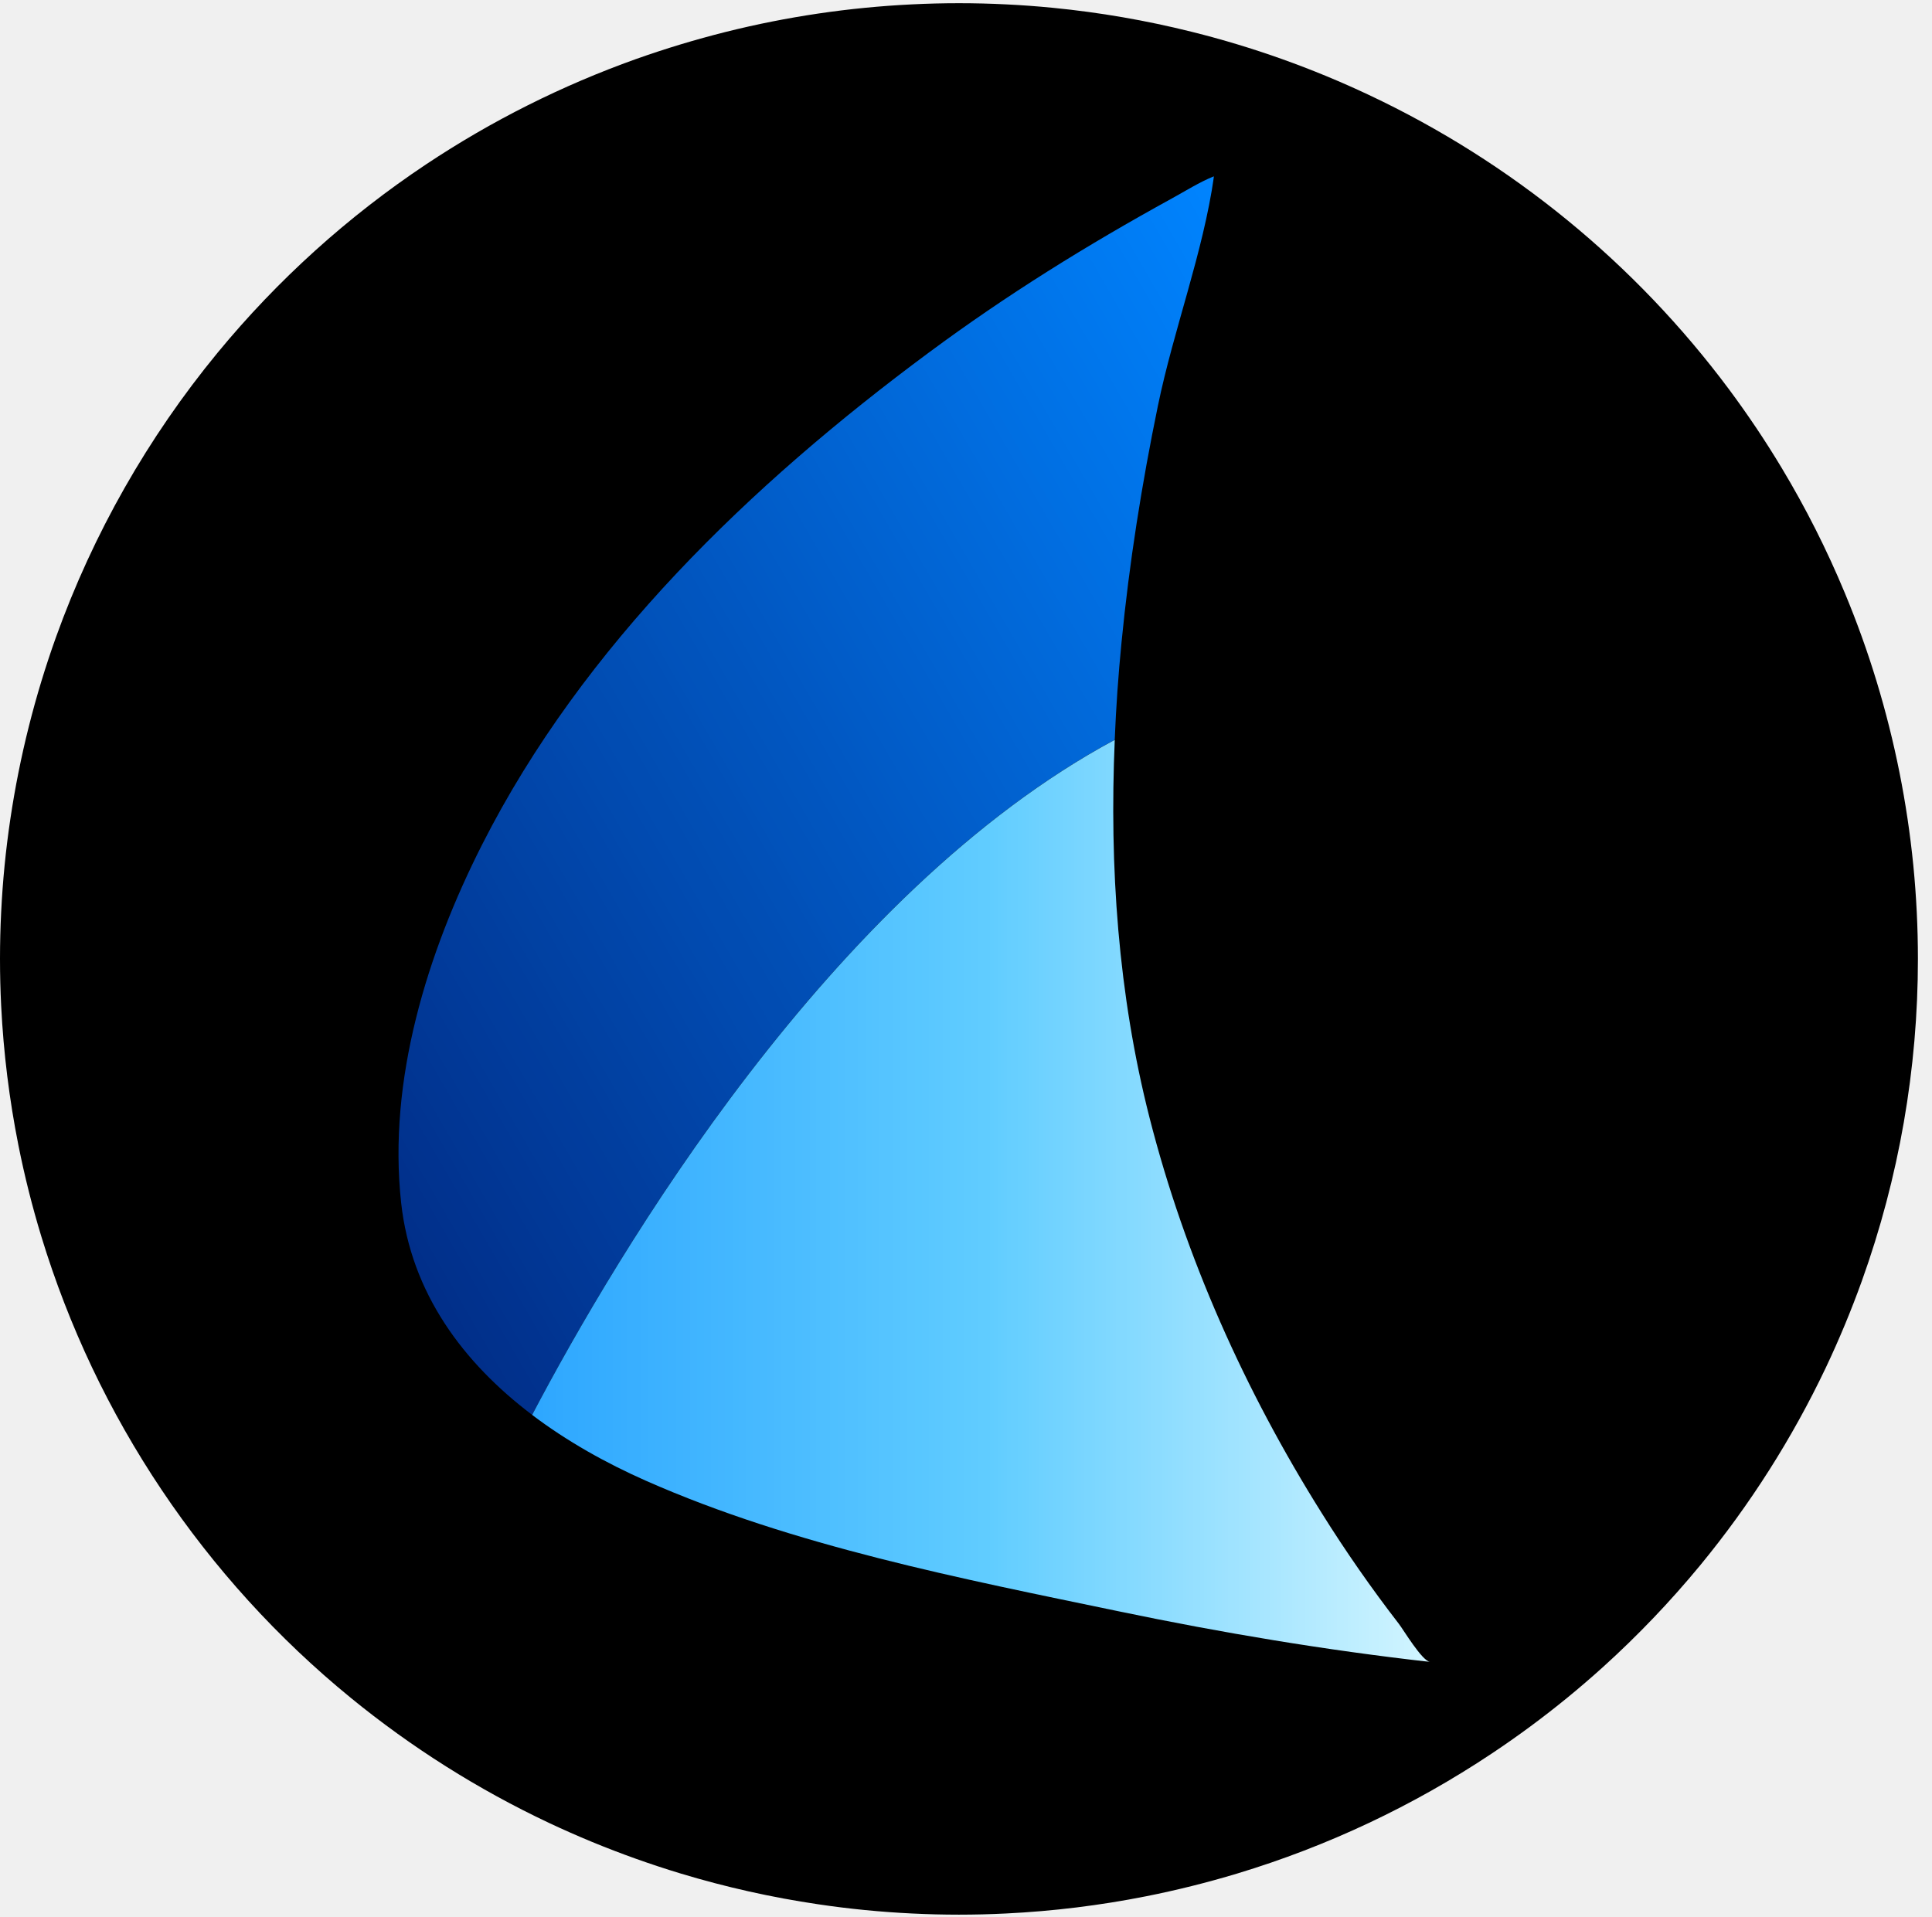
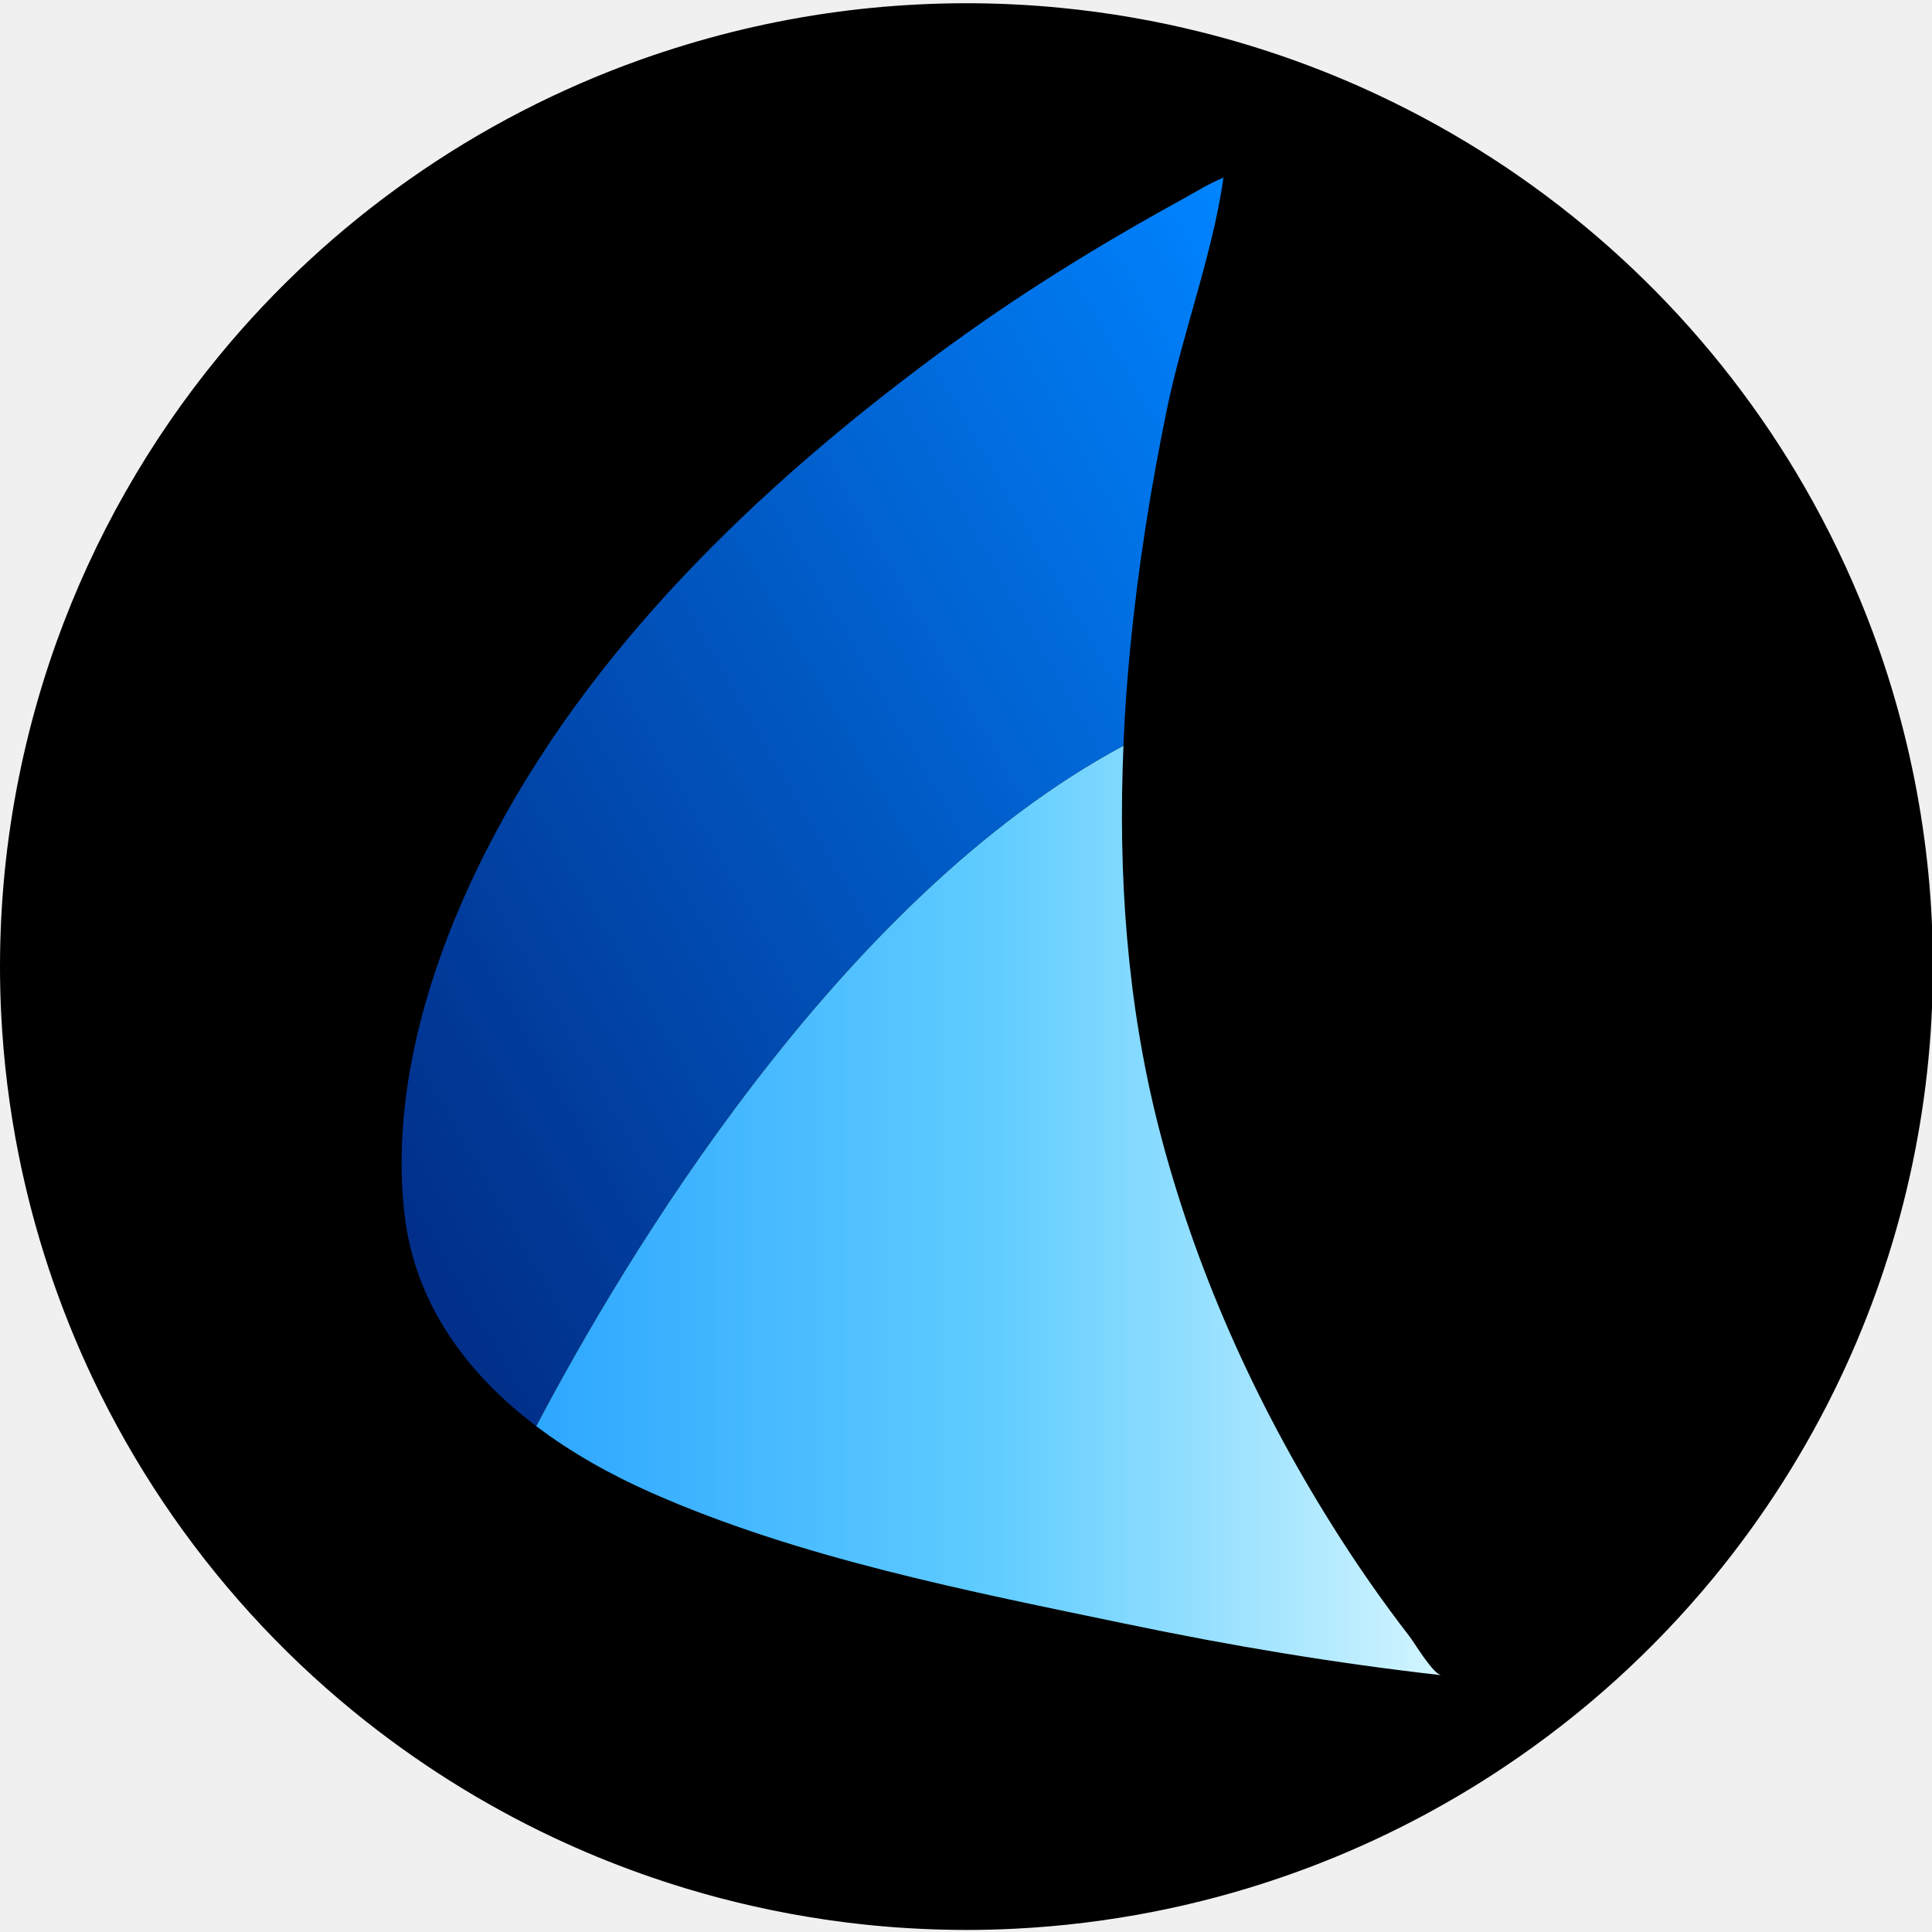
- <svg xmlns="http://www.w3.org/2000/svg" viewBox="0 0 129 128">
-   <path d="M128.06 64.038a63.6 63.6 0 0 1-3.743 21.503 65 65 0 0 1-2.404 5.787 64 64 0 0 1-8.387 13.2 64.5 64.5 0 0 1-6.496 6.801 65 65 0 0 1-2.38 2.046 64 64 0 0 1-5.048 3.73 64 64 0 0 1-16.984 8.009 65 65 0 0 1-6.096 1.522 64 64 0 0 1-9.35 1.149 63 63 0 0 1-6.283 0 63 63 0 0 1-6.254-.614 64 64 0 0 1-9.192-2.057 65 65 0 0 1-5.916-2.11q-1.451-.6-2.873-1.269a64.2 64.2 0 0 1-13.244-8.36 63.5 63.5 0 0 1-6.823-6.475A64 64 0 0 1 6.148 91.328a64 64 0 0 1-3.39-8.761q-.913-3.002-1.527-6.077a64 64 0 0 1-1.153-9.32 63 63 0 0 1 0-6.263 63 63 0 0 1 .616-6.233 64 64 0 0 1 3.049-12.138 63.9 63.9 0 0 1 10.79-18.986 64 64 0 0 1 13.923-12.579A64.3 64.3 0 0 1 42.46 3.945q2.962-1.051 6.012-1.817A64 64 0 0 1 60.889.292a63 63 0 0 1 6.283 0q1.57.075 3.134.23a64 64 0 0 1 9.282 1.606 64 64 0 0 1 11.819 4.215 64 64 0 0 1 24.053 19.675q.935 1.26 1.809 2.562.872 1.302 1.681 2.646a63.5 63.5 0 0 1 4.235 8.388 63 63 0 0 1 2.118 5.897q.912 3.001 1.526 6.076.613 3.075.923 6.195.307 3.121.308 6.256" />
-   <mask id="_sail_r_a" width="56" height="84" x="26" y="11" maskUnits="userSpaceOnUse" style="mask-type:luminance">
-     <path fill="#fff" d="M81.058 11.771c-.723 5.096-2.694 10.233-3.742 15.318-1.078 5.227-1.917 10.508-2.433 15.82q-.32 3.242-.453 6.497C55.47 59.583 41.2 83.694 35.528 94.485c-4.583-3.468-8.08-8.121-8.743-14.156-.9-8.186 1.74-16.7 5.41-23.934 6.743-13.3 17.95-24.056 29.828-32.854 5.2-3.855 10.544-7.169 16.21-10.282.926-.506 1.852-1.097 2.825-1.488" />
-   </mask>
-   <g mask="url(#_sail_r_a)">
-     <path fill="url(#_sail_r_b)" d="M25.886 11.771v82.714h55.172V11.77z" />
-   </g>
-   <mask id="_sail_r_c" width="61" height="62" x="35" y="49" maskUnits="userSpaceOnUse" style="mask-type:luminance">
-     <path fill="#fff" d="M95.493 110.986c-6.974-.785-13.902-1.944-20.77-3.375-10.487-2.181-21.74-4.365-31.588-8.722-2.664-1.178-5.274-2.635-7.606-4.401 5.673-10.791 19.945-34.902 38.904-45.08-.366 8.47.225 17.002 2.32 25.228 2.38 9.338 6.38 18.253 11.5 26.411a91 91 0 0 0 5.146 7.391c.302.384 1.549 2.489 2.094 2.548" />
-   </mask>
-   <g mask="url(#_sail_r_c)">
-     <path fill="url(#_sail_r_d)" d="M35.53 49.409v61.577h59.963V49.409z" />
-   </g>
+ <svg xmlns="http://www.w3.org/2000/svg" viewBox="0 0 128 128">
+   <path d="M128.06 64.038a63.6 63.6 0 0 1-6.147 27.29 64 64 0 0 1-8.387 13.2 64.5 64.5 0 0 1-6.496 6.801 64 64 0 0 1-7.428 5.776 64 64 0 0 1-23.08 9.531 64 64 0 0 1-9.35 1.149 63 63 0 0 1-6.283 0q-3.142-.15-6.254-.614a64 64 0 0 1-9.192-2.057 65 65 0 0 1-5.916-2.11q-1.45-.6-2.873-1.269a64.2 64.2 0 0 1-13.244-8.36 63.5 63.5 0 0 1-6.823-6.475A64 64 0 0 1 6.148 91.328 63.8 63.8 0 0 1 1.231 76.49a64 64 0 0 1-1.153-9.32 63 63 0 0 1 0-6.263 63 63 0 0 1 .616-6.233 64 64 0 0 1 3.049-12.138 63.9 63.9 0 0 1 10.79-18.986A64 64 0 0 1 42.46 3.945a66 66 0 0 1 6.012-1.817A64 64 0 0 1 60.889.292a63 63 0 0 1 6.283 0q1.57.075 3.134.23c3.13.307 6.232.843 9.282 1.606a64 64 0 0 1 11.819 4.215 64 64 0 0 1 25.862 22.237q.872 1.302 1.681 2.646a63.5 63.5 0 0 1 4.235 8.388 63 63 0 0 1 2.118 5.897 64 64 0 0 1 2.449 12.271q.307 3.12.308 6.256" />
+   <path fill="url(#_sail_r_a)" d="M81.058 11.771c-.723 5.096-2.694 10.233-3.742 15.318-1.078 5.227-1.917 10.508-2.433 15.82a113 113 0 0 0-.453 6.497C55.47 59.583 41.2 83.694 35.528 94.485c-4.583-3.468-8.08-8.121-8.743-14.156-.9-8.186 1.74-16.7 5.41-23.934 6.743-13.3 17.95-24.056 29.828-32.854 5.2-3.855 10.544-7.169 16.21-10.282.926-.506 1.852-1.097 2.825-1.488" />
+   <path fill="url(#_sail_r_b)" d="M95.493 110.986c-6.974-.785-13.902-1.944-20.77-3.375-10.487-2.181-21.74-4.365-31.588-8.722-2.664-1.178-5.274-2.635-7.606-4.401 5.673-10.791 19.945-34.902 38.904-45.08-.366 8.47.225 17.002 2.32 25.228 2.38 9.338 6.38 18.253 11.5 26.411a91 91 0 0 0 5.146 7.391c.302.384 1.549 2.489 2.094 2.548" />
  <defs>
-     <linearGradient id="_sail_r_b" x1="15.984" x2="93.171" y1="77.39" y2="32.683" gradientUnits="userSpaceOnUse">
+     <linearGradient id="_sail_r_a" x1="16.835" x2="93.513" y1="77.39" y2="33.559" gradientUnits="userSpaceOnUse">
      <stop stop-color="#012f8a" />
      <stop offset=".063" stop-color="#012f8a" />
      <stop offset=".078" stop-color="#012f8a" />
      <stop offset=".086" stop-color="#01308b" />
      <stop offset=".094" stop-color="#01318c" />
      <stop offset=".102" stop-color="#01318d" />
      <stop offset=".109" stop-color="#01328e" />
      <stop offset=".117" stop-color="#01338f" />
      <stop offset=".125" stop-color="#013390" />
      <stop offset=".133" stop-color="#013491" />
      <stop offset=".141" stop-color="#013592" />
      <stop offset=".148" stop-color="#013693" />
      <stop offset=".156" stop-color="#013694" />
      <stop offset=".164" stop-color="#013795" />
      <stop offset=".172" stop-color="#013896" />
      <stop offset=".18" stop-color="#013897" />
      <stop offset=".188" stop-color="#013998" />
      <stop offset=".195" stop-color="#013a99" />
      <stop offset=".203" stop-color="#013a9a" />
      <stop offset=".211" stop-color="#013b9b" />
      <stop offset=".219" stop-color="#013c9c" />
      <stop offset=".227" stop-color="#013c9d" />
      <stop offset=".234" stop-color="#013d9d" />
      <stop offset=".242" stop-color="#013e9e" />
      <stop offset=".25" stop-color="#013e9f" />
      <stop offset=".258" stop-color="#013fa0" />
      <stop offset=".266" stop-color="#0140a1" />
      <stop offset=".273" stop-color="#0141a2" />
      <stop offset=".281" stop-color="#0141a3" />
      <stop offset=".289" stop-color="#0142a4" />
      <stop offset=".297" stop-color="#0143a5" />
      <stop offset=".305" stop-color="#0143a6" />
      <stop offset=".313" stop-color="#0144a7" />
      <stop offset=".32" stop-color="#0145a8" />
      <stop offset=".328" stop-color="#0145a9" />
      <stop offset=".336" stop-color="#0146aa" />
      <stop offset=".344" stop-color="#0147ab" />
      <stop offset=".352" stop-color="#0147ac" />
      <stop offset=".359" stop-color="#0148ad" />
      <stop offset=".367" stop-color="#0149ae" />
      <stop offset=".375" stop-color="#014aaf" />
      <stop offset=".383" stop-color="#014ab0" />
      <stop offset=".391" stop-color="#014bb1" />
      <stop offset=".398" stop-color="#014cb2" />
      <stop offset=".406" stop-color="#014cb2" />
      <stop offset=".414" stop-color="#014db3" />
      <stop offset=".422" stop-color="#014eb4" />
      <stop offset=".43" stop-color="#014eb5" />
      <stop offset=".438" stop-color="#014fb6" />
      <stop offset=".445" stop-color="#0150b7" />
      <stop offset=".453" stop-color="#0150b8" />
      <stop offset=".461" stop-color="#0151b9" />
      <stop offset=".465" stop-color="#0152ba" />
      <stop offset=".469" stop-color="#0152bb" />
      <stop offset=".477" stop-color="#0153bb" />
      <stop offset=".484" stop-color="#0153bc" />
      <stop offset=".492" stop-color="#0154bd" />
      <stop offset=".5" stop-color="#0155be" />
      <stop offset=".508" stop-color="#0155bf" />
      <stop offset=".516" stop-color="#0156c0" />
      <stop offset=".523" stop-color="#0157c1" />
      <stop offset=".531" stop-color="#0157c2" />
      <stop offset=".535" stop-color="#0158c3" />
      <stop offset=".539" stop-color="#0158c3" />
      <stop offset=".547" stop-color="#0159c4" />
      <stop offset=".551" stop-color="#0159c5" />
      <stop offset=".555" stop-color="#015ac5" />
      <stop offset=".559" stop-color="#015ac6" />
      <stop offset=".563" stop-color="#015bc6" />
      <stop offset=".566" stop-color="#015bc7" />
      <stop offset=".57" stop-color="#015bc7" />
      <stop offset=".574" stop-color="#015cc8" />
      <stop offset=".578" stop-color="#015cc8" />
      <stop offset=".582" stop-color="#015cc9" />
      <stop offset=".586" stop-color="#015dc9" />
      <stop offset=".59" stop-color="#015dca" />
      <stop offset=".594" stop-color="#015eca" />
      <stop offset=".598" stop-color="#015ecb" />
      <stop offset=".602" stop-color="#015ecb" />
      <stop offset=".605" stop-color="#015fcc" />
      <stop offset=".609" stop-color="#015fcc" />
      <stop offset=".613" stop-color="#015fcd" />
      <stop offset=".617" stop-color="#0160cd" />
      <stop offset=".621" stop-color="#0160ce" />
      <stop offset=".625" stop-color="#0160ce" />
      <stop offset=".629" stop-color="#0161cf" />
      <stop offset=".633" stop-color="#0161cf" />
      <stop offset=".637" stop-color="#0162d0" />
      <stop offset=".641" stop-color="#0162d0" />
      <stop offset=".645" stop-color="#0162d1" />
      <stop offset=".648" stop-color="#0163d1" />
      <stop offset=".652" stop-color="#0163d2" />
      <stop offset=".656" stop-color="#0163d2" />
      <stop offset=".66" stop-color="#0164d3" />
      <stop offset=".664" stop-color="#0164d3" />
      <stop offset=".668" stop-color="#0165d4" />
      <stop offset=".672" stop-color="#0165d4" />
      <stop offset=".676" stop-color="#0165d5" />
      <stop offset=".68" stop-color="#0166d5" />
      <stop offset=".684" stop-color="#0166d6" />
      <stop offset=".688" stop-color="#0166d6" />
      <stop offset=".691" stop-color="#0167d7" />
      <stop offset=".695" stop-color="#0167d7" />
      <stop offset=".699" stop-color="#0168d8" />
      <stop offset=".703" stop-color="#0168d8" />
      <stop offset=".707" stop-color="#0168d9" />
      <stop offset=".711" stop-color="#0169d9" />
      <stop offset=".715" stop-color="#0169da" />
      <stop offset=".719" stop-color="#0169da" />
      <stop offset=".723" stop-color="#016adb" />
      <stop offset=".727" stop-color="#016adb" />
      <stop offset=".73" stop-color="#016adc" />
      <stop offset=".734" stop-color="#016bdc" />
      <stop offset=".738" stop-color="#016bdd" />
      <stop offset=".742" stop-color="#016cde" />
      <stop offset=".746" stop-color="#016cde" />
      <stop offset=".75" stop-color="#016cdf" />
      <stop offset=".754" stop-color="#016ddf" />
      <stop offset=".758" stop-color="#016de0" />
      <stop offset=".762" stop-color="#016de0" />
      <stop offset=".766" stop-color="#016ee1" />
      <stop offset=".77" stop-color="#016ee1" />
      <stop offset=".773" stop-color="#006fe2" />
      <stop offset=".777" stop-color="#006fe2" />
      <stop offset=".781" stop-color="#006fe3" />
      <stop offset=".785" stop-color="#0070e3" />
      <stop offset=".789" stop-color="#0070e4" />
      <stop offset=".793" stop-color="#0070e4" />
      <stop offset=".797" stop-color="#0071e5" />
      <stop offset=".801" stop-color="#0071e5" />
      <stop offset=".805" stop-color="#0072e6" />
      <stop offset=".809" stop-color="#0072e6" />
      <stop offset=".813" stop-color="#0072e7" />
      <stop offset=".816" stop-color="#0073e7" />
      <stop offset=".82" stop-color="#0073e8" />
      <stop offset=".824" stop-color="#0073e8" />
      <stop offset=".828" stop-color="#0074e9" />
      <stop offset=".832" stop-color="#0074e9" />
      <stop offset=".836" stop-color="#0074ea" />
      <stop offset=".84" stop-color="#0075ea" />
      <stop offset=".844" stop-color="#0075eb" />
      <stop offset=".848" stop-color="#0076eb" />
      <stop offset=".852" stop-color="#0076ec" />
      <stop offset=".855" stop-color="#0076ec" />
      <stop offset=".859" stop-color="#0077ed" />
      <stop offset=".863" stop-color="#0077ed" />
      <stop offset=".867" stop-color="#07e" />
      <stop offset=".871" stop-color="#0078ee" />
      <stop offset=".875" stop-color="#0078ef" />
      <stop offset=".879" stop-color="#0079ef" />
      <stop offset=".883" stop-color="#0079f0" />
      <stop offset=".887" stop-color="#0079f0" />
      <stop offset=".891" stop-color="#007af1" />
      <stop offset=".895" stop-color="#007af1" />
      <stop offset=".898" stop-color="#007af2" />
      <stop offset=".902" stop-color="#007bf2" />
      <stop offset=".906" stop-color="#007bf3" />
      <stop offset=".91" stop-color="#007bf3" />
      <stop offset=".914" stop-color="#007cf4" />
      <stop offset=".918" stop-color="#007cf4" />
      <stop offset=".922" stop-color="#007df5" />
      <stop offset=".926" stop-color="#007df5" />
      <stop offset=".93" stop-color="#007df6" />
      <stop offset=".934" stop-color="#007ef6" />
      <stop offset=".938" stop-color="#007ef7" />
      <stop offset=".941" stop-color="#007ef7" />
      <stop offset=".945" stop-color="#007ff8" />
      <stop offset=".949" stop-color="#007ff8" />
      <stop offset=".953" stop-color="#0080f9" />
      <stop offset=".957" stop-color="#0080f9" />
      <stop offset=".961" stop-color="#0080fa" />
      <stop offset=".965" stop-color="#0081fa" />
      <stop offset=".969" stop-color="#0081fb" />
      <stop offset=".973" stop-color="#0081fb" />
      <stop offset=".977" stop-color="#0082fc" />
      <stop offset=".98" stop-color="#0082fc" />
      <stop offset=".984" stop-color="#0083fd" />
      <stop offset=".988" stop-color="#0083fd" />
      <stop offset=".992" stop-color="#0083fe" />
      <stop offset=".996" stop-color="#0084fe" />
      <stop offset="1" stop-color="#0084ff" />
    </linearGradient>
-     <linearGradient id="_sail_r_d" x1="35.53" x2="95.492" y1="80.198" y2="80.198" gradientUnits="userSpaceOnUse">
+     <linearGradient id="_sail_r_b" x1="35.529" x2="95.492" y1="80.198" y2="80.198" gradientUnits="userSpaceOnUse">
      <stop stop-color="#2ea7ff" />
      <stop offset=".008" stop-color="#2ea7ff" />
      <stop offset=".016" stop-color="#2fa8ff" />
      <stop offset=".023" stop-color="#30a8ff" />
      <stop offset=".031" stop-color="#31a9ff" />
      <stop offset=".039" stop-color="#32aaff" />
      <stop offset=".047" stop-color="#32aaff" />
      <stop offset=".055" stop-color="#33abff" />
      <stop offset=".063" stop-color="#34abff" />
      <stop offset=".07" stop-color="#35acff" />
      <stop offset=".078" stop-color="#35adff" />
      <stop offset=".086" stop-color="#36adff" />
      <stop offset=".094" stop-color="#37aeff" />
      <stop offset=".102" stop-color="#38aeff" />
      <stop offset=".109" stop-color="#39afff" />
      <stop offset=".117" stop-color="#39afff" />
      <stop offset=".125" stop-color="#3ab0ff" />
      <stop offset=".133" stop-color="#3bb1ff" />
      <stop offset=".141" stop-color="#3cb1ff" />
      <stop offset=".148" stop-color="#3cb2ff" />
      <stop offset=".156" stop-color="#3db2ff" />
      <stop offset=".164" stop-color="#3eb3ff" />
      <stop offset=".172" stop-color="#3fb3ff" />
      <stop offset=".18" stop-color="#40b4ff" />
      <stop offset=".188" stop-color="#40b5ff" />
      <stop offset=".195" stop-color="#41b5ff" />
      <stop offset=".203" stop-color="#42b6ff" />
      <stop offset=".211" stop-color="#43b6ff" />
      <stop offset=".219" stop-color="#43b7ff" />
      <stop offset=".227" stop-color="#44b8ff" />
      <stop offset=".234" stop-color="#45b8ff" />
      <stop offset=".242" stop-color="#46b9ff" />
      <stop offset=".25" stop-color="#47b9ff" />
      <stop offset=".258" stop-color="#47baff" />
      <stop offset=".266" stop-color="#48baff" />
      <stop offset=".273" stop-color="#49bbff" />
      <stop offset=".281" stop-color="#4abcff" />
      <stop offset=".289" stop-color="#4abcff" />
      <stop offset=".297" stop-color="#4bbdff" />
      <stop offset=".305" stop-color="#4cbdff" />
      <stop offset=".313" stop-color="#4dbeff" />
      <stop offset=".32" stop-color="#4ebfff" />
      <stop offset=".328" stop-color="#4ebfff" />
      <stop offset=".336" stop-color="#4fc0ff" />
      <stop offset=".344" stop-color="#50c0ff" />
      <stop offset=".352" stop-color="#51c1ff" />
      <stop offset=".359" stop-color="#51c1ff" />
      <stop offset=".367" stop-color="#52c2ff" />
      <stop offset=".375" stop-color="#53c3ff" />
      <stop offset=".383" stop-color="#54c3ff" />
      <stop offset=".391" stop-color="#55c4ff" />
      <stop offset=".398" stop-color="#55c4ff" />
      <stop offset=".406" stop-color="#56c5ff" />
      <stop offset=".414" stop-color="#57c5ff" />
      <stop offset=".422" stop-color="#58c6ff" />
      <stop offset=".43" stop-color="#58c7ff" />
      <stop offset=".438" stop-color="#59c7ff" />
      <stop offset=".445" stop-color="#5ac8ff" />
      <stop offset=".453" stop-color="#5bc8ff" />
      <stop offset=".461" stop-color="#5cc9ff" />
      <stop offset=".469" stop-color="#5ccaff" />
      <stop offset=".477" stop-color="#5dcaff" />
      <stop offset=".484" stop-color="#5ecbff" />
      <stop offset=".492" stop-color="#5fcbff" />
      <stop offset=".5" stop-color="#60ccff" />
      <stop offset=".508" stop-color="#60ccff" />
      <stop offset=".512" stop-color="#61cdff" />
      <stop offset=".516" stop-color="#62cdff" />
      <stop offset=".52" stop-color="#63ceff" />
      <stop offset=".523" stop-color="#64ceff" />
      <stop offset=".527" stop-color="#65ceff" />
      <stop offset=".531" stop-color="#66cfff" />
      <stop offset=".535" stop-color="#67cfff" />
      <stop offset=".539" stop-color="#67cfff" />
      <stop offset=".543" stop-color="#68d0ff" />
      <stop offset=".547" stop-color="#69d0ff" />
      <stop offset=".551" stop-color="#6ad0ff" />
      <stop offset=".555" stop-color="#6bd1ff" />
      <stop offset=".559" stop-color="#6cd1ff" />
      <stop offset=".563" stop-color="#6dd1ff" />
      <stop offset=".566" stop-color="#6ed2ff" />
      <stop offset=".57" stop-color="#6fd2ff" />
      <stop offset=".574" stop-color="#70d2ff" />
      <stop offset=".578" stop-color="#71d2ff" />
      <stop offset=".582" stop-color="#71d3ff" />
      <stop offset=".586" stop-color="#72d3ff" />
      <stop offset=".59" stop-color="#73d3ff" />
      <stop offset=".594" stop-color="#74d4ff" />
      <stop offset=".598" stop-color="#75d4ff" />
      <stop offset=".602" stop-color="#76d4ff" />
      <stop offset=".605" stop-color="#77d5ff" />
      <stop offset=".609" stop-color="#78d5ff" />
      <stop offset=".613" stop-color="#79d5ff" />
      <stop offset=".617" stop-color="#7ad6ff" />
      <stop offset=".621" stop-color="#7ad6ff" />
      <stop offset=".625" stop-color="#7bd6ff" />
      <stop offset=".629" stop-color="#7cd7ff" />
      <stop offset=".633" stop-color="#7dd7ff" />
      <stop offset=".637" stop-color="#7ed7ff" />
      <stop offset=".641" stop-color="#7fd8ff" />
      <stop offset=".645" stop-color="#80d8ff" />
      <stop offset=".648" stop-color="#81d8ff" />
      <stop offset=".652" stop-color="#82d9ff" />
      <stop offset=".656" stop-color="#83d9ff" />
      <stop offset=".66" stop-color="#83d9ff" />
      <stop offset=".664" stop-color="#84daff" />
      <stop offset=".668" stop-color="#85daff" />
      <stop offset=".672" stop-color="#86daff" />
      <stop offset=".676" stop-color="#87daff" />
      <stop offset=".68" stop-color="#88dbff" />
      <stop offset=".684" stop-color="#89dbff" />
      <stop offset=".688" stop-color="#8adbff" />
      <stop offset=".691" stop-color="#8bdcff" />
      <stop offset=".695" stop-color="#8cdcff" />
      <stop offset=".699" stop-color="#8cdcff" />
      <stop offset=".703" stop-color="#8dddff" />
      <stop offset=".707" stop-color="#8eddff" />
      <stop offset=".711" stop-color="#8fddff" />
      <stop offset=".715" stop-color="#90deff" />
      <stop offset=".719" stop-color="#91deff" />
      <stop offset=".723" stop-color="#92deff" />
      <stop offset=".727" stop-color="#93dfff" />
      <stop offset=".73" stop-color="#94dfff" />
      <stop offset=".734" stop-color="#95dfff" />
      <stop offset=".738" stop-color="#96e0ff" />
      <stop offset=".742" stop-color="#96e0ff" />
      <stop offset=".746" stop-color="#97e0ff" />
      <stop offset=".75" stop-color="#98e1ff" />
      <stop offset=".754" stop-color="#99e1ff" />
      <stop offset=".758" stop-color="#9ae1ff" />
      <stop offset=".762" stop-color="#9be2ff" />
      <stop offset=".766" stop-color="#9ce2ff" />
      <stop offset=".77" stop-color="#9de2ff" />
      <stop offset=".773" stop-color="#9ee2ff" />
      <stop offset=".777" stop-color="#9fe3ff" />
      <stop offset=".781" stop-color="#9fe3ff" />
      <stop offset=".785" stop-color="#a0e3ff" />
      <stop offset=".789" stop-color="#a1e4ff" />
      <stop offset=".793" stop-color="#a2e4ff" />
      <stop offset=".797" stop-color="#a3e4ff" />
      <stop offset=".801" stop-color="#a4e5ff" />
      <stop offset=".805" stop-color="#a5e5ff" />
      <stop offset=".809" stop-color="#a6e5ff" />
      <stop offset=".813" stop-color="#a7e6ff" />
      <stop offset=".816" stop-color="#a8e6ff" />
      <stop offset=".82" stop-color="#a8e6ff" />
      <stop offset=".824" stop-color="#a9e7ff" />
      <stop offset=".828" stop-color="#aae7ff" />
      <stop offset=".832" stop-color="#abe7ff" />
      <stop offset=".836" stop-color="#ace8ff" />
      <stop offset=".84" stop-color="#ade8ff" />
      <stop offset=".844" stop-color="#aee8ff" />
      <stop offset=".848" stop-color="#afe9ff" />
      <stop offset=".852" stop-color="#b0e9ff" />
      <stop offset=".855" stop-color="#b1e9ff" />
      <stop offset=".859" stop-color="#b1e9ff" />
      <stop offset=".863" stop-color="#b2eaff" />
      <stop offset=".867" stop-color="#b3eaff" />
      <stop offset=".871" stop-color="#b4eaff" />
      <stop offset=".875" stop-color="#b5ebff" />
      <stop offset=".879" stop-color="#b6ebff" />
      <stop offset=".883" stop-color="#b7ebff" />
      <stop offset=".887" stop-color="#b8ecff" />
      <stop offset=".891" stop-color="#b9ecff" />
      <stop offset=".895" stop-color="#baecff" />
      <stop offset=".898" stop-color="#bbedff" />
      <stop offset=".902" stop-color="#bbedff" />
      <stop offset=".906" stop-color="#bcedff" />
      <stop offset=".91" stop-color="#bdeeff" />
      <stop offset=".914" stop-color="#beeeff" />
      <stop offset=".918" stop-color="#bfeeff" />
      <stop offset=".922" stop-color="#c0efff" />
      <stop offset=".926" stop-color="#c1efff" />
      <stop offset=".93" stop-color="#c2efff" />
      <stop offset=".934" stop-color="#c3f0ff" />
      <stop offset=".938" stop-color="#c4f0ff" />
      <stop offset=".941" stop-color="#c4f0ff" />
      <stop offset=".945" stop-color="#c5f1ff" />
      <stop offset=".949" stop-color="#c6f1ff" />
      <stop offset=".953" stop-color="#c7f1ff" />
      <stop offset=".957" stop-color="#c8f1ff" />
      <stop offset=".961" stop-color="#c9f2ff" />
      <stop offset=".965" stop-color="#caf2ff" />
      <stop offset=".969" stop-color="#cbf2ff" />
      <stop offset=".973" stop-color="#ccf3ff" />
      <stop offset=".977" stop-color="#cdf3ff" />
      <stop offset=".98" stop-color="#cdf3ff" />
      <stop offset=".984" stop-color="#cef4ff" />
      <stop offset=".988" stop-color="#cff4ff" />
      <stop offset=".992" stop-color="#d0f4ff" />
      <stop offset=".996" stop-color="#d1f5ff" />
      <stop offset="1" stop-color="#d2f5ff" />
    </linearGradient>
  </defs>
</svg>
